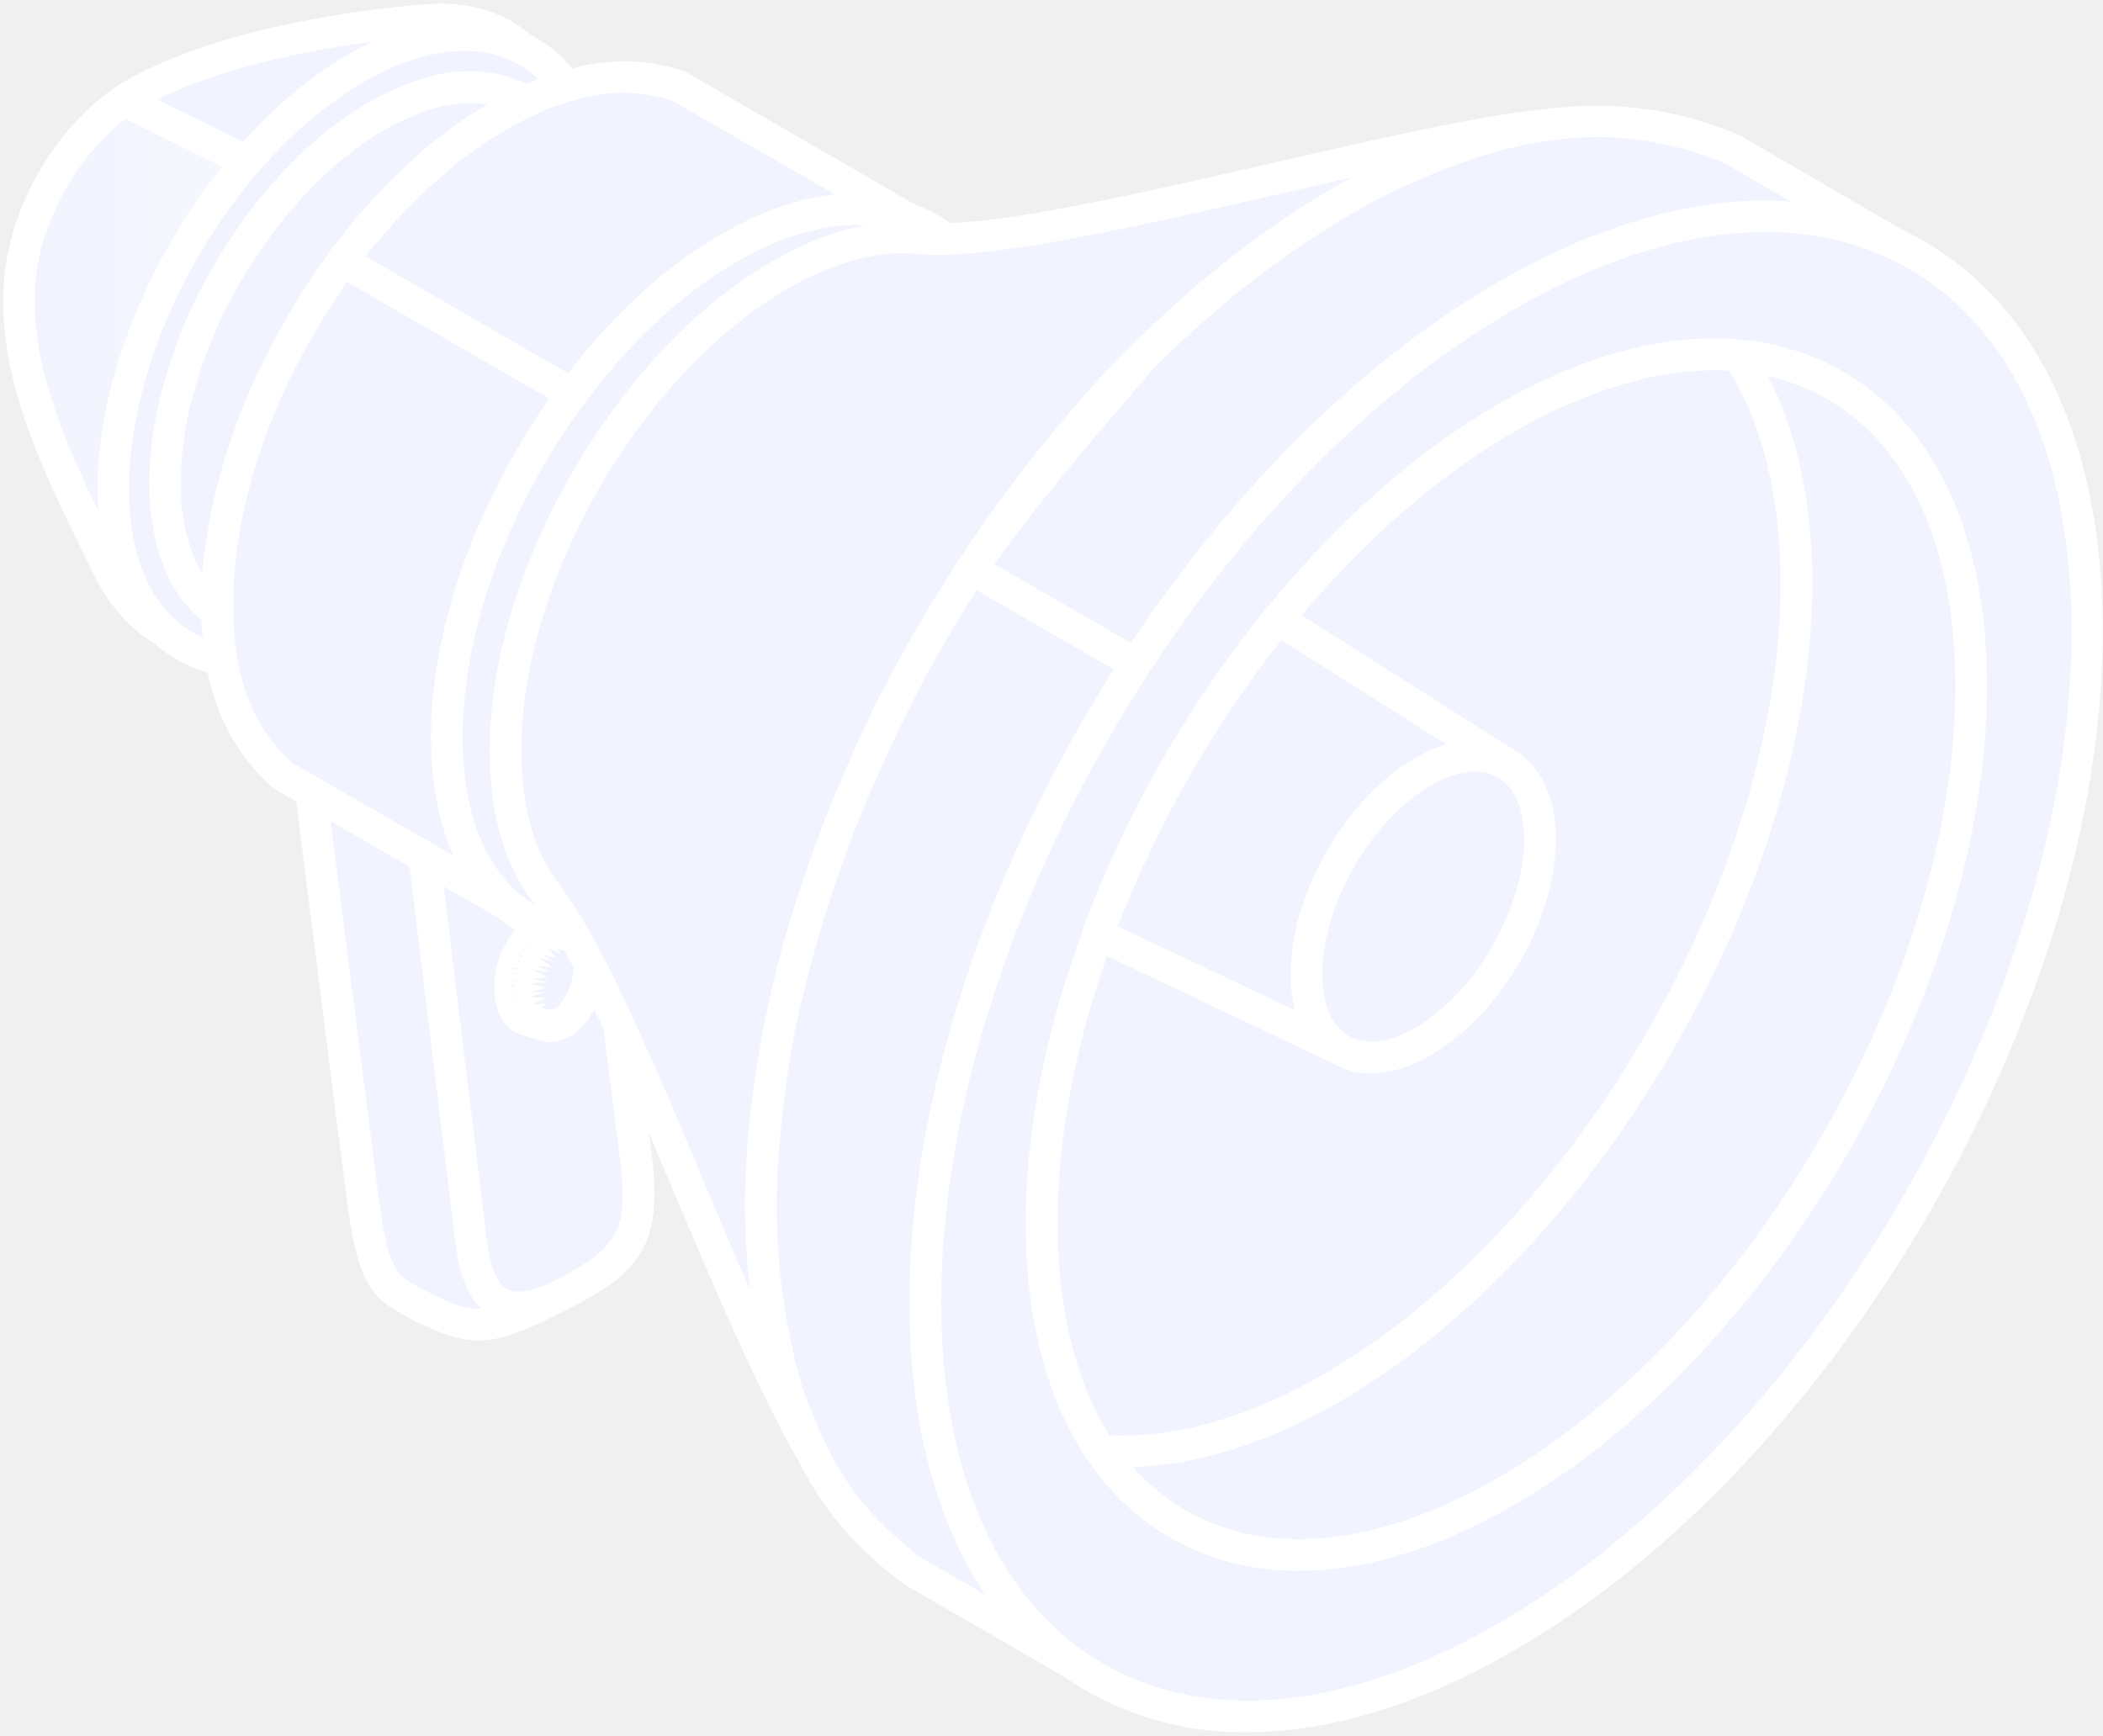
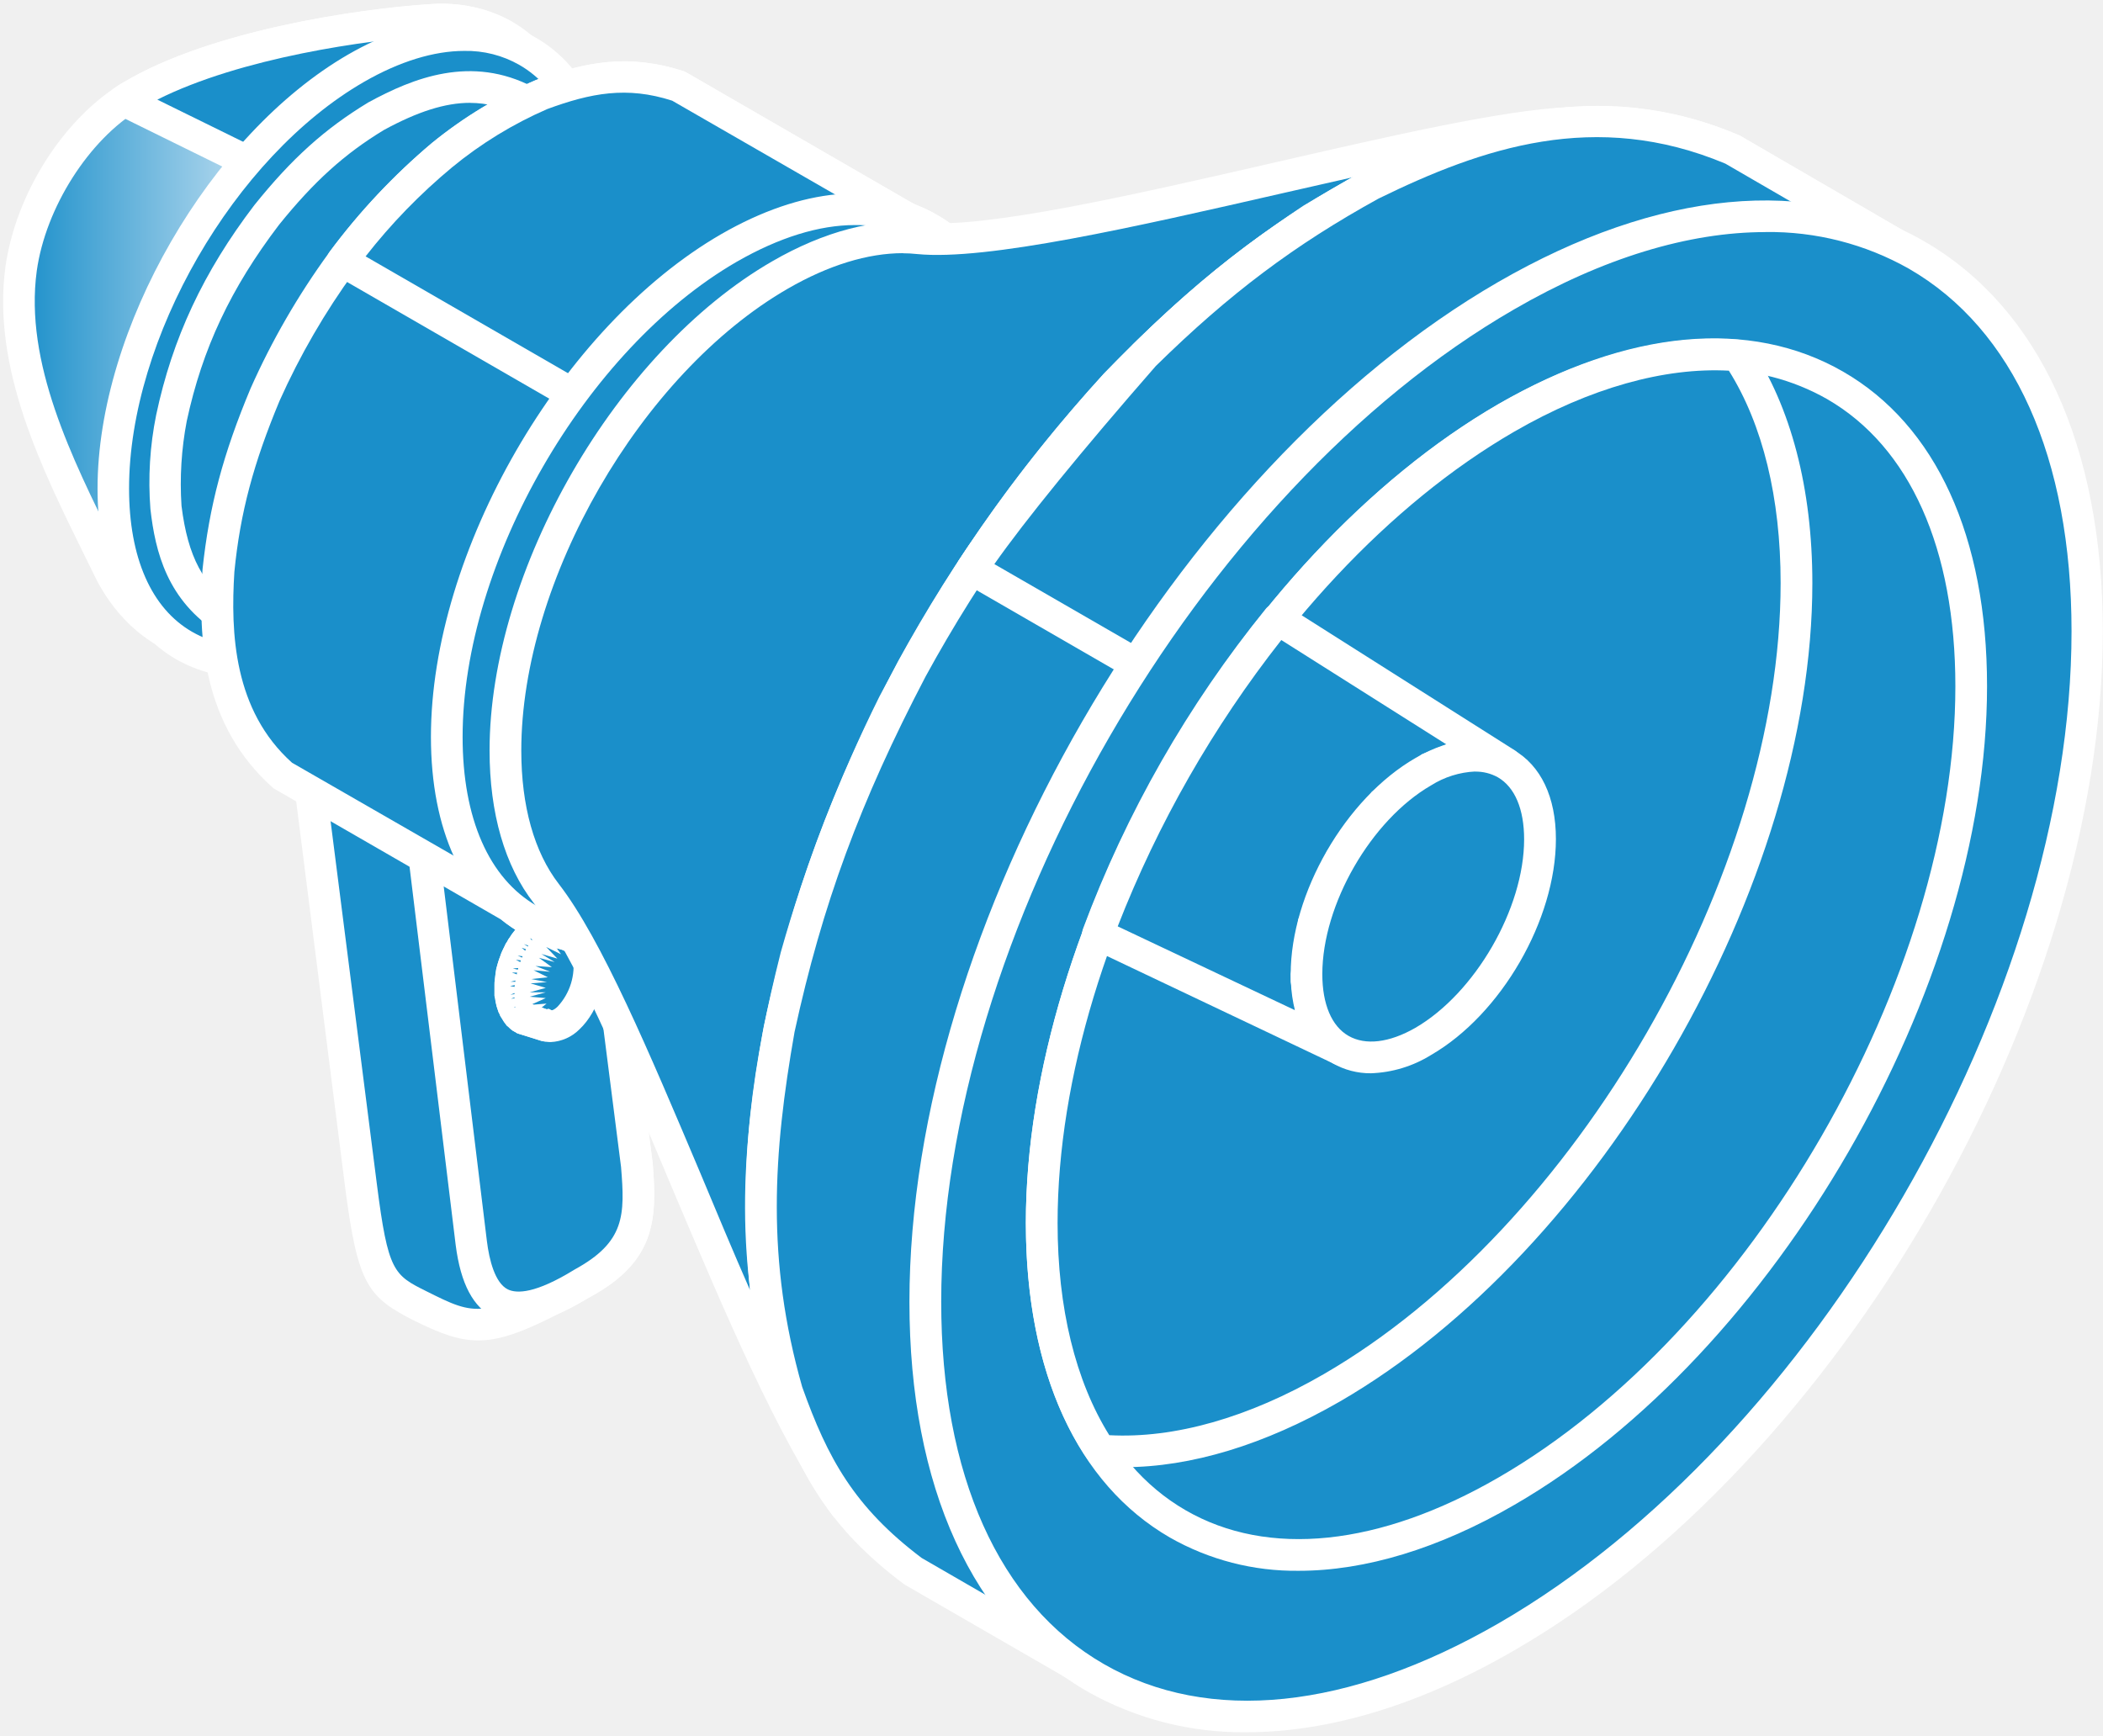
<svg xmlns="http://www.w3.org/2000/svg" width="401" height="331" viewBox="0 0 401 331" fill="none">
  <path fill-rule="evenodd" clip-rule="evenodd" d="M25.12 18.27C40.5 9.1 66.76 4.77 82.31 3.8C98.46 2.8 109.75 14.97 109.75 36.74C109.75 66.27 89.03 102.17 63.53 116.92C36.07 132.75 24.25 115.69 20.77 108.52C12.11 90.83 1.39 71 4 51.25C5.73 38.72 14.06 24.83 25.12 18.27Z" fill="url(#paint0_linear)" />
  <path fill-rule="evenodd" clip-rule="evenodd" d="M26.63 20.83C16.95 26.63 8.7 39.59 7.01 51.66C4.63 69.13 13.72 87.4 21.72 103.54L23.489 107.21C25.279 110.84 29.35 117.27 36.91 119.59C43.91 121.68 52.309 119.91 61.989 114.3C86.65 100.06 106.78 65.3 106.78 36.74C106.78 25.83 103.78 17.27 98.29 12.07C94.2 8.23 88.689 6.44 82.49 6.8C69.04 7.67 42.19 11.56 26.63 20.86V20.83ZM42.88 126.45C40.286 126.466 37.704 126.096 35.22 125.35C25.46 122.35 20.22 114.35 18.049 109.85L16.26 106.21C7.93 89.3 -1.58 70.21 1.04 50.84C3.04 36.84 12.18 22.43 23.59 15.67C40.16 5.8 68.23 1.67 82.13 0.77C90.13 0.29 97.13 2.67 102.38 7.67C109.16 14.05 112.83 24.12 112.83 36.74C112.83 67.18 91.33 104.31 64.97 119.53C57 124.15 49.59 126.45 42.88 126.45Z" fill="white" />
  <path fill-rule="evenodd" clip-rule="evenodd" d="M25.12 18.27C40.5 9.1 66.76 4.77 82.31 3.8C87.182 3.386 92.065 4.464 96.31 6.89C85.93 16.84 75.05 28.52 67.05 40.57L23.66 19.2C24.122 18.853 24.61 18.542 25.12 18.27V18.27Z" fill="url(#paint1_linear)" />
  <path fill-rule="evenodd" clip-rule="evenodd" d="M30 19L65.999 36.7C73.445 26.336 81.813 16.667 90.999 7.81C88.231 6.911 85.311 6.572 82.409 6.81C69.999 7.59 45.929 11 30 19ZM66.999 43.6C66.56 43.6 66.128 43.483 65.749 43.26L22.299 21.88C21.817 21.657 21.404 21.306 21.107 20.865C20.809 20.424 20.637 19.911 20.61 19.38C20.561 18.848 20.663 18.313 20.906 17.837C21.148 17.361 21.521 16.963 21.98 16.69C22.484 16.308 23.023 15.973 23.59 15.69C40.16 5.82 68.23 1.69 82.129 0.79C87.608 0.345 93.093 1.572 97.859 4.31C98.269 4.552 98.619 4.883 98.885 5.277C99.152 5.671 99.327 6.12 99.4 6.59C99.441 7.052 99.379 7.518 99.216 7.952C99.053 8.387 98.795 8.779 98.46 9.1C86.049 20.88 76.37 32.02 69.659 42.22C69.374 42.639 68.991 42.983 68.543 43.222C68.096 43.461 67.597 43.587 67.09 43.59L66.999 43.6Z" fill="white" />
  <path fill-rule="evenodd" clip-rule="evenodd" d="M67.86 13C93.45 -1.72 114.11 10.22 114.11 39.73C114.11 69.24 93.45 105.15 67.86 119.88C42.27 134.61 21.54 122.7 21.54 93.16C21.54 63.62 42.27 27.78 67.86 13Z" fill="url(#paint2_linear)" />
  <path fill-rule="evenodd" clip-rule="evenodd" d="M88.51 9.71C82.75 9.71 76.19 11.71 69.4 15.62C44.64 29.9 24.61 64.67 24.61 93.16C24.61 106.32 28.84 116.04 36.68 120.52C44.52 125 54.94 123.85 66.35 117.29C91.08 103.02 111.14 68.29 111.14 39.73C111.14 26.59 106.88 16.88 99.05 12.39C95.845 10.555 92.201 9.629 88.51 9.71V9.71ZM47.21 129.23C42.445 129.285 37.75 128.081 33.6 125.74C23.92 120.14 18.6 108.58 18.6 93.16C18.6 62.75 40.02 25.65 66.38 10.4C79.71 2.72 92.38 1.56 102.15 7.17C111.92 12.78 117.15 24.34 117.15 39.73C117.15 70.15 95.73 107.3 69.39 122.5C61.58 127 54 129.24 47.21 129.24V129.23Z" fill="white" />
  <path fill-rule="evenodd" clip-rule="evenodd" d="M77.39 137.88L43.29 118.17C35.29 113.17 32.68 105.72 31.66 96.71C31.271 91.024 31.607 85.311 32.66 79.71C35.713 65.59 41.944 52.351 50.88 41C57.15 33.15 63.1 27.42 71.78 22.16C80.95 17.16 90.57 14.22 100.32 19.34L134.5 39C120.16 31.49 104.5 41.27 93.97 50.86C82.848 61.492 74.469 74.662 69.55 89.24C66.35 99.24 64.81 108.02 66.06 118.55C67.45 126.86 70.06 133.26 77.39 137.88Z" fill="url(#paint3_linear)" />
  <path fill-rule="evenodd" clip-rule="evenodd" d="M89.64 19.61C84.87 19.61 79.64 21.29 73.22 24.78C65.66 29.36 59.87 34.62 53.22 42.85C44.01 54.94 38.58 66.49 35.61 80.3C34.59 85.626 34.254 91.06 34.61 96.47C35.82 106.18 38.79 111.77 44.82 115.64L65.21 127.37C64.2 124.7 63.489 121.927 63.09 119.1C61.9 108.97 62.93 100.1 66.67 88.35C72.28 72.46 80.25 59.91 91.83 48.71C101.41 40.03 110.61 35.01 119.19 33.71L98.8 21.95C95.984 20.425 92.832 19.625 89.63 19.62L89.64 19.61ZM77.39 140.9C76.85 140.896 76.32 140.755 75.85 140.49L41.78 120.79C31.91 114.56 29.61 105.29 28.68 97.06C28.215 91.061 28.585 85.027 29.78 79.13C32.87 64.52 38.78 51.87 48.49 39.13C55.64 30.23 61.91 24.57 70.25 19.52C78.75 14.88 89.87 10.4 101.71 16.63L135.94 36.38C136.633 36.769 137.148 37.412 137.374 38.174C137.6 38.936 137.519 39.757 137.15 40.46C136.75 41.15 136.101 41.66 135.335 41.884C134.57 42.107 133.748 42.027 133.04 41.66C120.23 34.95 105.78 44.17 95.92 53.09C85.13 63.54 77.65 75.36 72.37 90.24C68.96 101.03 67.94 109.15 69.04 118.24C70.25 125.42 72.45 131.15 79.04 135.33C79.704 135.756 80.174 136.425 80.348 137.194C80.522 137.964 80.386 138.77 79.97 139.44C79.712 139.895 79.336 140.271 78.882 140.528C78.427 140.785 77.912 140.914 77.39 140.9V140.9Z" fill="white" />
  <path fill-rule="evenodd" clip-rule="evenodd" d="M109.67 129.8L121.49 222.3C122.25 232.22 122.1 238.72 111.14 244.67C93.14 254.5 90.57 254.23 80.44 249.21C73.07 245.49 71.27 244.9 68.81 226.21L57.41 136.21V136.37L57.48 136.45V136.52L57.58 136.63H57.66V136.7L57.74 136.78L57.85 136.86L57.92 136.94L57.99 137.01L58.1 137.06L58.26 137.11L75.85 147.34L75.93 147.39H76.11L76.19 147.47H76.37L76.44 147.52L76.63 147.57H76.71L76.88 147.62H76.95H77.14H77.29H77.39H77.55H77.73H77.8H78.14H78.32H78.41H78.57H78.75H78.82H79H79.08L79.26 147.57H79.41L79.52 147.52L79.68 147.47H79.78L79.85 147.39H80.03L80.11 147.34L108.83 130.76L108.93 130.68L109.01 130.63L109.16 130.56V130.48L109.27 130.4L109.34 130.33L109.45 130.25L109.52 130.17V130.09L109.6 130.02V130L109.67 129.9V129.8Z" fill="url(#paint4_linear)" />
  <path fill-rule="evenodd" clip-rule="evenodd" d="M61.22 142.36L71.86 225.81C73.99 242.57 75.09 243.16 81.39 246.29C90.72 250.95 92.1 251.66 109.67 242.03C119.2 236.85 119.2 231.78 118.44 222.54L107.29 135.13L81.62 150C81.357 150.156 81.083 150.293 80.8 150.41L80.11 150.63L79.26 150.82C79.17 150.82 78.57 150.89 78.49 150.91H77.65C77.65 150.91 76.95 150.91 76.88 150.84C76.81 150.77 76.27 150.74 76.11 150.71C75.95 150.68 75.42 150.51 75.34 150.46L74.68 150.15L61.22 142.41V142.36ZM91.22 255.63C87.48 255.63 84 254.33 79.07 251.9C70.07 247.36 68.22 244.9 65.83 226.58L54.42 136.58C54.305 135.811 54.499 135.028 54.961 134.402C55.422 133.776 56.112 133.358 56.88 133.24C57.524 133.136 58.184 133.239 58.766 133.534C59.348 133.828 59.822 134.299 60.12 134.88L78.12 144.88L107.12 128.3C107.439 127.84 107.875 127.474 108.383 127.24C108.892 127.006 109.453 126.913 110.01 126.97C110.663 127.025 111.278 127.3 111.754 127.751C112.231 128.201 112.539 128.801 112.63 129.45L124.47 221.95C125.31 232.61 124.98 240.57 112.55 247.34C102 253.07 96.43 255.63 91.23 255.63H91.22Z" fill="white" />
  <path fill-rule="evenodd" clip-rule="evenodd" d="M109.67 129.8L121.49 222.3C122.25 232.22 122.1 238.72 111.14 244.67C98.05 252.67 91.51 250.44 89.87 237.03L79 147.77H79.08L79.26 147.72H79.41L79.52 147.67L79.68 147.62H79.78L79.85 147.54H80.03L80.11 147.49L108.83 130.91L108.93 130.83L109.01 130.78L109.16 130.71V130.63L109.27 130.55L109.34 130.48L109.45 130.4L109.52 130.32V130.24L109.6 130.17V130L109.67 129.9V129.8Z" fill="url(#paint5_linear)" />
  <path fill-rule="evenodd" clip-rule="evenodd" d="M82.24 149.61L92.841 236.68C93.281 240.24 94.371 244.68 96.841 245.9C98.54 246.72 102.1 246.72 109.58 242.1C119.18 236.85 119.18 231.78 118.42 222.54L107.27 135.13L82.221 149.61H82.24ZM98.891 252.36C97.303 252.39 95.731 252.048 94.3 251.36C90.23 249.36 87.841 244.84 86.891 237.44L76.001 148.13C75.907 147.38 76.101 146.622 76.542 146.009C76.983 145.395 77.64 144.97 78.38 144.82L107.11 128.27C107.429 127.81 107.866 127.444 108.374 127.21C108.882 126.977 109.444 126.883 110 126.94C110.654 126.995 111.269 127.27 111.745 127.721C112.221 128.172 112.53 128.771 112.62 129.42L124.46 221.92C125.3 232.58 124.97 240.54 112.54 247.31C107.14 250.69 102.63 252.36 98.891 252.36Z" fill="white" />
  <path fill-rule="evenodd" clip-rule="evenodd" d="M108.42 194.12C106.96 195.52 105.42 195.99 104.17 195.6L100.32 194.45L100.07 194.37L99.829 194.27L99.659 194.15L99.4 193.99L99.219 193.84L98.969 193.66L98.809 193.48L98.629 193.25L98.46 193.02L98.29 192.76L98.12 192.47L97.969 192.2L97.859 191.86L97.779 191.55L97.609 191.2L97.54 190.84L97.45 190.45L97.35 190.07V189.69L97.269 189.27V187.63L97.35 187.23V186.79L97.45 186.35L97.54 185.94L97.609 185.5L97.71 185.1L97.779 184.69L97.969 184.26L98.049 183.84L98.189 183.43L98.379 183.02L98.559 182.62L98.71 182.23L98.89 181.84L99.049 181.49L99.32 181.1L99.48 180.74L99.74 180.38L99.909 180.05L100.17 179.72L100.68 179.1L101.02 178.82L101.27 178.54L101.53 178.31L101.79 178.08L102.12 177.87L102.38 177.67L102.63 177.51L102.96 177.36L103.22 177.26L103.47 177.16L103.73 177.08L104 177H104.33H104.59H104.84H105.1L105.36 177.06L105.61 177.11L109.35 178.26C110.099 178.551 110.755 179.041 111.246 179.677C111.738 180.313 112.047 181.071 112.14 181.87C112.546 184.061 112.42 186.317 111.773 188.448C111.125 190.58 109.975 192.525 108.42 194.12V194.12Z" fill="url(#paint6_linear)" />
  <path fill-rule="evenodd" clip-rule="evenodd" d="M100.68 190.68L98.29 192.76L101 191.4L105 192.71C105.07 192.71 105.58 192.71 106.35 191.94C107.507 190.691 108.369 189.197 108.871 187.57C109.373 185.943 109.502 184.224 109.25 182.54C108.99 181.49 108.55 181.15 108.48 181.13L104.68 180L102.38 177.7L103.73 180.41L101 178.82L102.87 181.15L102.43 181.66L99.72 180.38L102.02 182.38L98.87 181.86L101.59 183.2L98.54 182.64L101.08 184.25H97.95L100.81 185.06H97.69L100.49 186.16L97.33 186.75L100.4 187.03L97.25 187.59L100.25 188.19L97.25 189.19L100.3 188.94L97.3 189.99L100.37 189.86L97.81 191.78L100.63 190.6L100.68 190.68ZM105.02 198.73C104.412 198.732 103.805 198.648 103.22 198.48L99.48 197.32C99.192 197.245 98.909 197.155 98.63 197.05C98.419 196.906 98.198 196.776 97.97 196.66C97.86 196.66 97.45 196.27 97.35 196.22C97.116 195.976 96.858 195.755 96.58 195.56C96.58 195.48 95.92 194.66 95.92 194.56C95.92 194.46 95.48 193.84 95.41 193.74C95.325 193.481 95.211 193.233 95.07 193C95.07 193 94.71 191.95 94.71 191.9C94.71 191.85 94.49 191 94.49 190.9C94.46 190.561 94.396 190.226 94.3 189.9V187.83C94.287 187.495 94.311 187.16 94.37 186.83C94.37 186.76 94.49 185.83 94.49 185.76C94.49 185.69 94.64 184.76 94.64 184.76L94.9 183.81C94.9 183.73 95.22 182.81 95.22 182.81C95.22 182.81 95.58 181.86 95.58 181.81C95.58 181.76 95.99 180.91 95.99 180.91C95.99 180.91 96.43 180.04 96.43 179.99C96.631 179.717 96.805 179.426 96.95 179.12C97.164 178.842 97.361 178.551 97.54 178.25L98.38 177.17C98.46 177.07 99.15 176.38 99.22 176.3C99.472 176.141 99.704 175.953 99.91 175.74C99.99 175.69 100.59 175.23 100.68 175.15C100.77 175.07 101.68 174.64 101.68 174.64C101.83 174.56 102.53 174.28 102.6 174.25C102.67 174.22 103.44 174.05 103.6 174.02C103.76 173.99 104.35 173.92 104.53 173.92C104.53 173.92 105.38 173.97 105.53 174L106.3 174.17L110.12 175.33C112.58 176.05 114.29 178.17 115.06 181.17C116.17 186.17 114.22 192.8 110.48 196.31C109.02 197.773 107.065 198.636 105 198.73H105.02Z" fill="white" />
  <path fill-rule="evenodd" clip-rule="evenodd" d="M104.17 195.6L100.32 194.45L100.07 194.37L99.829 194.27L99.659 194.15L99.4 193.99L99.219 193.84L98.969 193.66L98.809 193.48L98.629 193.25L98.46 193.02L98.299 192.76L98.12 192.47L97.969 192.2L97.859 191.86L97.779 191.55L97.609 191.2L97.54 190.83L97.45 190.45L97.35 190.07V189.69L97.269 189.27V187.63L97.35 187.23V186.79L97.45 186.35L97.54 185.94L97.609 185.5L97.71 185.1L97.779 184.69L97.969 184.25L98.049 183.85L98.189 183.43L98.379 183.02L98.559 182.62L98.7 182.23L98.89 181.85L99.049 181.49L99.32 181.1L99.48 180.74L99.74 180.38L99.909 180.05L100.17 179.72L100.42 179.41L100.68 179.1L101.02 178.82L101.27 178.54L101.53 178.31L101.79 178.08L102.12 177.87L102.38 177.67L102.63 177.51L102.96 177.36L103.22 177.26L103.47 177.16L103.73 177.08L103.99 177L104.32 176.97L104.58 176.95H104.83L105.09 176.97L105.35 177.03L105.61 177.08L109.34 178.23L109.16 178.18L108.93 178.13L108.65 178.1H108.42L108.06 178.13L107.8 178.18L107.57 178.23L107.29 178.31L107.06 178.41L106.7 178.54L106.45 178.67L106.19 178.82L105.94 179.02L105.61 179.23L105.35 179.46L105.09 179.72L104.75 179.97L104.51 180.29L104.24 180.56L103.99 180.87L103.73 181.21L103.58 181.54L103.32 181.89L103.14 182.26L102.89 182.62L102.7 182.99L102.56 183.38L102.38 183.77L102.22 184.18L102.04 184.59L101.86 184.99L101.79 185.4L101.61 185.81L101.53 186.25L101.42 186.67L101.35 187.1L101.27 187.5L101.19 187.94V188.35L101.1 188.79V190.43L101.19 190.83V191.23L101.27 191.61L101.35 191.99L101.42 192.35L101.53 192.68L101.71 193.04L101.79 193.32L101.94 193.63L102.12 193.91L102.3 194.17L102.45 194.39L102.63 194.6L102.81 194.81L103.07 194.99L103.22 195.17L103.47 195.3L103.65 195.43L103.91 195.52L104.17 195.6Z" fill="url(#paint7_linear)" />
  <path fill-rule="evenodd" clip-rule="evenodd" d="M102.38 177.67L102.56 178C102.56 178 102.56 177.95 102.63 177.92L102.38 177.67ZM101 178.82L101.4 179.33C101.4 179.26 101.51 179.18 101.51 179.15L101 178.82ZM99.89 180.05L100.66 180.51C100.657 180.476 100.663 180.442 100.677 180.41C100.691 180.379 100.713 180.351 100.74 180.33L99.89 180.05V180.05ZM99.46 180.74L100.15 181.31C100.22 181.21 100.22 181.1 100.3 181.02L99.46 180.74ZM98.69 182.23L99.54 182.62C99.54 182.56 99.64 182.46 99.64 182.36L98.64 182.23H98.69ZM98.36 183.02L99.2 183.48C99.2 183.4 99.3 183.28 99.3 183.15L98.36 183.02ZM98.79 184.61L97.79 184.69L98.72 184.92C98.784 184.829 98.819 184.721 98.82 184.61H98.79ZM98.61 185.48H97.61L98.56 185.82V185.56L98.63 185.46L98.61 185.48ZM98.27 186.99L97.33 187.23H98.27V187V186.99ZM98.17 187.87L97.25 188.04L98.1 188.2C98.1 188.07 98.17 187.97 98.17 187.87V187.87ZM98.1 189.38L97.33 189.69L98.1 189.59V189.38ZM98.1 190.2L97.43 190.45L98.1 190.4V190.2ZM98.27 191.96L97.95 192.2L98.27 192.07V192V191.96ZM103.97 198.61C103.71 198.599 103.452 198.562 103.2 198.5L99.46 197.32C99.172 197.246 98.888 197.155 98.61 197.05C98.398 196.906 98.178 196.776 97.95 196.66C97.84 196.66 97.43 196.27 97.33 196.22L96.66 195.58C96.375 195.272 96.12 194.937 95.9 194.58C95.82 194.48 95.46 193.86 95.39 193.76C95.304 193.502 95.19 193.254 95.05 193.02C95.05 193.02 94.69 191.97 94.69 191.92C94.69 191.87 94.47 191.02 94.47 190.92C94.439 190.582 94.376 190.247 94.28 189.92V187.85C94.267 187.515 94.29 187.18 94.35 186.85C94.35 186.78 94.47 185.85 94.47 185.78C94.47 185.71 94.62 184.78 94.62 184.78L94.88 183.83C94.88 183.75 95.2 182.83 95.2 182.83C95.2 182.83 95.56 181.88 95.56 181.83C95.56 181.78 95.97 180.93 95.97 180.93C95.97 180.93 96.41 180.06 96.41 180.01C96.61 179.737 96.784 179.446 96.93 179.14C97.143 178.862 97.34 178.571 97.52 178.27C97.59 178.19 98.1 177.47 98.17 177.42C98.382 177.154 98.616 176.907 98.87 176.68L99.54 175.98C99.786 175.838 100.014 175.667 100.22 175.47C100.3 175.4 101 174.98 101.08 174.94C101.16 174.9 102.08 174.47 102.08 174.47C102.08 174.47 102.77 174.22 102.85 174.19L103.85 173.99H105.03C105.21 173.99 105.88 174.1 106.03 174.14L110.18 175.38C110.93 175.621 111.56 176.139 111.941 176.828C112.322 177.518 112.426 178.327 112.23 179.09C112.019 179.854 111.515 180.503 110.828 180.897C110.14 181.29 109.325 181.396 108.56 181.19L108.48 181.06L108.41 181.17L107.56 180.89L107.71 181.4L105.85 180.4L106.97 181.98L104.15 180.6L106.28 182.81L103.23 181.93L105.77 183.47L102.77 182.66L105.23 184.44L102.1 184.22L104.9 185.32L101.74 185.03L104.46 186.37L101.3 186.71L104.3 187.29L101.17 187.54L104.07 188.39L101 189.24H104.07L101 190.08L104.07 190.34L101.51 191.49L101.76 191.59L104.22 191.39L103.3 192.13L104.22 192.49L104.58 192.36C105.358 192.656 106 193.226 106.387 193.963C106.774 194.699 106.878 195.552 106.68 196.36C106.517 196.964 106.172 197.504 105.693 197.906C105.214 198.308 104.623 198.554 104 198.61H103.97Z" fill="white" />
  <path fill-rule="evenodd" clip-rule="evenodd" d="M139.93 47.64C168.83 30.96 192.31 44.49 192.31 77.87C192.31 111.25 168.83 151.87 139.93 168.52C111.03 185.17 87.59 171.7 87.59 138.31C87.59 104.92 111 64.34 139.93 47.64Z" fill="url(#paint8_linear)" />
  <path fill-rule="evenodd" clip-rule="evenodd" d="M163.33 43.49C156.69 43.49 149.21 45.76 141.47 50.25C113.42 66.45 90.64 105.93 90.64 138.31C90.64 153.31 95.48 164.44 104.4 169.6C113.32 174.76 125.4 173.44 138.4 165.93C166.4 149.74 189.2 110.23 189.2 77.87C189.2 62.87 184.36 51.74 175.45 46.59C171.746 44.498 167.553 43.428 163.3 43.49H163.33ZM116.57 178.72C111.266 178.778 106.04 177.437 101.42 174.83C90.57 168.55 84.62 155.58 84.62 138.31C84.62 104.03 108.75 62.19 138.43 45.05C153.36 36.39 167.58 35.05 178.43 41.36C189.28 47.67 195.27 60.6 195.27 77.87C195.27 112.16 171.14 153.99 141.46 171.13C132.74 176.18 124.23 178.72 116.57 178.72Z" fill="white" />
  <path fill-rule="evenodd" clip-rule="evenodd" d="M129.41 16.42L173.27 41.69C185.16 46.2 192.82 59.04 192.82 78.36C192.82 112.72 168.69 154.46 139.01 171.62C122.25 181.28 107.29 181.1 97.45 172.97L53.67 147.69C42.27 137.55 40.75 123.17 41.59 108.69C42.88 96.34 45.75 86.58 50.51 75.15C54.503 66.297 59.382 57.871 65.07 50C70.677 42.445 77.151 35.575 84.36 29.53C90.136 24.835 96.529 20.956 103.36 18C112.57 14.58 120 13.3 129.41 16.42Z" fill="url(#paint9_linear)" />
  <path fill-rule="evenodd" clip-rule="evenodd" d="M119 17.69C114.16 17.69 109.57 18.91 104.45 20.79C97.902 23.627 91.785 27.37 86.28 31.91C79.283 37.782 73.006 44.462 67.58 51.81C61.98 59.498 57.197 67.749 53.31 76.43C48.37 88.27 45.8 97.73 44.69 109.06C43.96 120.69 44.54 135.47 55.69 145.46L99 170.37C108.6 178.29 122.54 177.65 137.5 169C166.33 152.35 189.88 111.69 189.88 78.36C189.88 61.06 183.42 48.74 172.2 44.54L128.2 19.2C125.215 18.214 122.093 17.704 118.95 17.69H119ZM114.88 182C107.827 182.134 100.955 179.768 95.48 175.32L52.13 150.32C38.52 138.25 37.78 121.69 38.62 108.55C39.91 96.48 42.55 86.55 47.8 74.03C51.843 64.94 56.834 56.302 62.69 48.26C68.405 40.508 75.018 33.459 82.39 27.26C88.423 22.376 95.094 18.339 102.22 15.26C111.65 11.78 119.98 10.19 130.43 13.62L130.94 13.87L174.71 39.17C187.97 44.08 195.87 58.49 195.87 78.42C195.87 113.68 170.96 156.66 140.45 174.3C131.53 179.41 122.77 182 114.88 182Z" fill="white" />
  <path fill-rule="evenodd" clip-rule="evenodd" d="M129.41 16.42L173.27 41.69C176.723 43.007 179.851 45.053 182.44 47.69L127.61 85.81L65.22 49.81C70.783 42.329 77.207 35.529 84.36 29.55C90.135 24.855 96.528 20.976 103.36 18.02C112.57 14.58 120 13.3 129.41 16.42Z" fill="url(#paint10_linear)" />
  <path fill-rule="evenodd" clip-rule="evenodd" d="M69.73 48.9L127.46 82.23L177.6 47.46C175.939 46.232 174.11 45.249 172.17 44.54L128.17 19.2C119.51 16.4 112.62 17.76 104.37 20.79C97.826 23.634 91.71 27.377 86.2 31.91C80.105 36.968 74.573 42.667 69.7 48.91L69.73 48.9ZM127.61 88.81C127.1 88.819 126.598 88.677 126.17 88.4L63.79 52.4C63.416 52.195 63.092 51.909 62.843 51.563C62.594 51.217 62.425 50.82 62.35 50.4C62.261 49.984 62.261 49.555 62.351 49.139C62.44 48.724 62.617 48.332 62.87 47.99C68.556 40.345 75.106 33.382 82.39 27.24C88.405 22.331 95.08 18.292 102.22 15.24C111.65 11.76 119.98 10.17 130.43 13.6L130.94 13.85L174.71 39.15C178.484 40.538 181.901 42.752 184.71 45.63C185.013 45.943 185.245 46.318 185.392 46.728C185.538 47.139 185.596 47.576 185.56 48.01C185.435 48.882 184.976 49.671 184.28 50.21L129.37 88.31C128.851 88.66 128.235 88.835 127.61 88.81V88.81Z" fill="white" />
  <path fill-rule="evenodd" clip-rule="evenodd" d="M139 47.28C168.68 30.11 192.81 44.02 192.81 78.36C192.81 112.7 168.68 154.46 139 171.62C109.32 188.78 85.12 174.87 85.12 140.52C85.12 106.17 109.27 64.45 139 47.28Z" fill="url(#paint11_linear)" />
  <path fill-rule="evenodd" clip-rule="evenodd" d="M163 42.92C156.21 42.92 148.55 45.28 140.48 49.92C111.68 66.56 88.21 107.23 88.21 140.54C88.21 156.04 93.21 167.54 102.41 172.79C111.61 178.04 124.08 176.79 137.5 169.02C166.33 152.37 189.88 111.71 189.88 78.38C189.88 62.9 184.78 51.45 175.59 46.15C171.756 43.97 167.41 42.855 163 42.92V42.92ZM115 182C109.549 182.077 104.178 180.696 99.44 178C88.29 171.57 82.17 158.28 82.17 140.52C82.17 105.29 107 62.29 137.51 44.66C152.89 35.8 167.44 34.47 178.51 40.89C189.58 47.31 195.86 60.65 195.86 78.36C195.86 113.62 170.95 156.6 140.44 174.24C131.53 179.41 122.84 182 115 182Z" fill="white" />
  <path fill-rule="evenodd" clip-rule="evenodd" d="M299 23.45C271.9 24.75 198.28 47.74 175.25 45.45C167.43 44.68 158.41 46.89 148.73 52.45C119.83 69.15 96.38 109.77 96.38 143.15C96.38 154.81 99.25 164.03 104.2 170.44C120.42 191.34 141.33 259.44 161.13 287.22C152.21 274.46 148.98 264.16 146.45 248.92C143.55 224.92 146.01 205.67 151.88 182.3C156.542 165.719 162.742 149.609 170.4 134.18C182.65 110.91 195.05 92.7 212.83 73.25C224.98 60.69 235.62 51.45 250.22 41.76C259.056 36.232 268.439 31.631 278.22 28.03C284.979 25.823 291.939 24.289 299 23.45Z" fill="url(#paint12_linear)" />
  <path fill-rule="evenodd" clip-rule="evenodd" d="M172.17 48.28C165.46 48.28 157.97 50.58 150.24 55.04C122.18 71.23 99.4 110.74 99.4 143.13C99.4 153.71 101.86 162.5 106.55 168.57C114.7 179.1 123.8 200.68 133.48 223.57C136.62 231.08 139.79 238.69 143.01 246.02C140.63 221.7 143.6 202.56 148.88 181.6C153.619 164.817 159.906 148.511 167.66 132.89C180.32 108.81 193.08 90.41 210.5 71.25C223.5 57.85 234.45 48.6 248.5 39.25C251.9 37.2 255.03 35.41 258.01 33.79L244.32 36.9C216.7 43.22 188.13 49.76 174.88 48.45C173.98 48.35 173.075 48.3 172.17 48.3V48.28ZM161.1 290.2C160.63 290.206 160.167 290.095 159.751 289.877C159.335 289.659 158.981 289.34 158.72 288.95C148.37 274.47 137.99 249.77 127.87 225.87C118.44 203.39 109.52 182.15 101.79 172.24C96.25 165.14 93.35 155.07 93.35 143.13C93.35 108.82 117.49 66.98 147.27 49.82C157.13 44.12 166.89 41.57 175.48 42.44C187.72 43.69 215.85 37.23 242.96 31.01C265.33 25.88 286.49 21.01 298.82 20.45C299.598 20.408 300.362 20.671 300.949 21.182C301.537 21.694 301.903 22.414 301.97 23.19C302.043 23.971 301.808 24.749 301.314 25.358C300.821 25.968 300.108 26.36 299.33 26.45C292.452 27.246 285.671 28.73 279.09 30.88C269.532 34.4 260.363 38.897 251.73 44.3C238.315 53.196 225.961 63.597 214.91 75.3C186.524 105.906 165.894 142.873 154.75 183.1C149.39 204.34 146.42 223.63 149.39 248.54C151.77 262.68 154.75 272.83 163.56 285.48C163.799 285.796 163.971 286.157 164.067 286.542C164.163 286.927 164.181 287.327 164.118 287.718C164.055 288.109 163.914 288.484 163.703 288.82C163.492 289.155 163.215 289.444 162.89 289.67C162.365 290.033 161.737 290.218 161.1 290.2V290.2Z" fill="white" />
  <path fill-rule="evenodd" clip-rule="evenodd" d="M330.33 28.52C306.04 18.27 284.33 24.01 261.59 35.16C241.93 45.94 228.26 57.16 212.8 73.23C197.685 89.699 184.611 107.931 173.86 127.53C161.79 150.53 154.05 170.7 148.62 196.17C144.19 220.56 143.16 241.26 150.05 265.3C155.41 280.36 161.05 289.82 173.86 299.53L189.08 308.31L205.14 317.57L361.21 46.46L330.33 28.52Z" fill="url(#paint13_linear)" />
  <path fill-rule="evenodd" clip-rule="evenodd" d="M304.51 26.17C289.51 26.17 275.79 31.55 262.84 37.87C245.01 47.69 231.48 58.22 214.91 75.34C199.984 91.608 187.086 109.626 176.5 129C163.99 152.9 156.77 172.58 151.5 196.82C147.43 219.93 146.07 240.33 152.96 264.49C157.81 278.12 162.9 287.42 175.74 297.11L204 313.44L357.09 47.54L329 31.21C321.262 27.918 312.94 26.217 304.53 26.21L304.51 26.17ZM205.14 320.56C204.6 320.56 204.069 320.419 203.6 320.15L172.42 302.15C158.05 291.39 152.36 280.9 147.27 266.33C139.93 240.88 141.27 219.69 145.65 195.66C151 170.76 158.38 150.66 171.22 126.15C182.071 106.342 195.259 87.907 210.5 71.24C227.58 53.58 241.5 42.77 260.13 32.56C280.19 22.71 304.35 14.25 331.54 25.78C331.643 25.847 331.754 25.901 331.87 25.94L362.74 43.88C363.427 44.281 363.926 44.938 364.128 45.707C364.331 46.475 364.22 47.293 363.82 47.98L207.82 319.08C207.394 319.767 206.727 320.27 205.95 320.49C205.686 320.557 205.412 320.581 205.14 320.56V320.56Z" fill="white" />
  <path fill-rule="evenodd" clip-rule="evenodd" d="M330.33 28.52C306.04 18.27 284.33 24.01 261.59 35.16C244.24 44.66 231.66 54.5 218.24 67.67C203.02 85.1 190.77 100.16 185.33 108.46V108.54L258.51 150.82L332 97.34L361.23 46.46L330.33 28.52Z" fill="url(#paint14_linear)" />
  <path fill-rule="evenodd" clip-rule="evenodd" d="M189.59 107.57L258.36 147.25L329.66 95.25L357.13 47.52L329 31.21C304.19 20.79 282.6 28.21 262.86 37.87C246.86 46.69 234.47 55.97 220.39 69.8C206.18 86.06 195.39 99.34 189.61 107.57H189.59ZM258.51 153.84C257.983 153.838 257.466 153.696 257.01 153.43L183.8 111.16C183.094 110.747 182.58 110.071 182.37 109.28C182.208 108.471 182.35 107.63 182.77 106.92C188.13 98.7 199.86 84.12 216.01 65.7C230.46 51.46 243.55 41.59 260.13 32.53C280.19 22.68 304.35 14.22 331.54 25.75C331.643 25.817 331.754 25.871 331.87 25.91L362.74 43.85C363.427 44.251 363.926 44.908 364.129 45.676C364.331 46.445 364.22 47.263 363.82 47.95L334.5 98.85C334.345 99.223 334.08 99.54 333.74 99.76L260.3 153.25C259.785 153.638 259.156 153.846 258.51 153.84V153.84Z" fill="white" />
  <path fill-rule="evenodd" clip-rule="evenodd" d="M287.24 312.18C348.37 276.87 397.93 191 397.93 120.38C397.93 49.76 348.37 21.09 287.24 56.38C226.11 91.67 176.5 177.65 176.5 248.26C176.5 318.87 226 347.49 287.24 312.18Z" fill="url(#paint15_linear)" />
  <path fill-rule="evenodd" clip-rule="evenodd" d="M336.64 44.26C322 44.26 305.64 49.19 288.69 59.01C228.51 93.78 179.47 178.69 179.47 248.26C179.47 281.26 190.47 305.83 210.47 317.34C230.47 328.85 257.12 326.09 285.76 309.57C346 274.8 395 189.94 395 120.38C395 87.33 384 62.78 364 51.25C355.662 46.533 346.219 44.117 336.64 44.25V44.26ZM237.64 330.35C227.02 330.473 216.556 327.786 207.31 322.56C185.48 309.93 173.41 283.56 173.41 248.26C173.41 176.77 223.81 89.53 285.68 53.78C316.21 36.16 345.11 33.41 366.96 46.05C388.81 58.69 400.96 85.05 400.96 120.38C400.96 191.84 350.64 279.05 288.68 314.77C270.76 325.15 253.41 330.35 237.68 330.35H237.64Z" fill="white" />
  <path fill-rule="evenodd" clip-rule="evenodd" d="M287.24 284.38C336.24 256.12 375.92 187.45 375.92 130.88C375.92 74.31 336.2 51.43 287.24 79.69C238.28 107.95 198.61 176.69 198.61 233.24C198.61 289.79 238.3 312.64 287.24 284.38Z" fill="url(#paint16_linear)" />
  <path fill-rule="evenodd" clip-rule="evenodd" d="M326.78 70.56C315.22 70.56 302.3 74.51 288.78 82.3C240.78 110.06 201.67 177.74 201.67 233.24C201.67 259.45 210.33 278.9 226.05 288C241.77 297.1 263.05 294.89 285.73 281.77C333.73 254.05 372.85 186.38 372.85 130.88C372.85 104.67 364.19 85.22 348.38 76.1C341.807 72.361 334.352 70.448 326.79 70.56H326.78ZM247.65 299.56C239.043 299.666 230.562 297.478 223.08 293.22C205.4 283 195.61 261.68 195.61 233.22C195.61 175.83 236.1 105.78 285.72 77.05C310.38 62.84 333.66 60.65 351.42 70.86C369.18 81.07 378.89 102.39 378.89 130.86C378.89 188.26 338.43 258.29 288.77 286.98C274.35 295.35 260.3 299.56 247.65 299.56Z" fill="white" />
  <path fill-rule="evenodd" clip-rule="evenodd" d="M331.36 67.77C318.36 66.68 303.36 70.44 287.24 79.69C238.3 107.95 198.61 176.69 198.61 233.24C198.61 251.34 202.68 265.96 209.84 276.6C222.84 277.73 237.84 273.95 253.92 264.6C302.92 236.37 342.58 167.67 342.58 111.13C342.58 93.09 338.5 78.43 331.36 67.77Z" fill="url(#paint17_linear)" />
  <path fill-rule="evenodd" clip-rule="evenodd" d="M211.52 273.7C223.93 274.36 238.04 270.37 252.39 262.07C300.39 234.32 339.53 166.65 339.53 111.18C339.53 94.95 336.12 80.99 329.66 70.69C317.35 70.03 303.14 74 288.77 82.3C240.77 110.06 201.66 177.74 201.66 233.24C201.66 249.44 205.07 263.37 211.52 273.7ZM214.32 279.8C212.7 279.8 211.09 279.72 209.55 279.59C209.105 279.555 208.675 279.416 208.293 279.185C207.911 278.954 207.588 278.637 207.35 278.26C199.61 266.86 195.61 251.26 195.61 233.26C195.61 175.87 236.1 105.82 285.72 77.09C301.79 67.85 317.72 63.62 331.62 64.8C332.066 64.842 332.497 64.983 332.881 65.213C333.265 65.444 333.593 65.757 333.84 66.13C341.48 77.55 345.58 93.13 345.58 111.2C345.58 168.59 305.1 238.59 255.46 267.29C241.17 275.52 227.08 279.8 214.32 279.8V279.8Z" fill="white" />
  <path fill-rule="evenodd" clip-rule="evenodd" d="M255.62 200.17L209.4 178.17C217.48 156.406 229.052 136.103 243.66 118.06L287.16 145.57L286.32 145.16L285.55 144.83L284.7 144.55L283.85 144.32L282.91 144.19L281.99 144.11H281.06H280.06L279.06 144.24L278.06 144.45L277.06 144.7L275.96 145.03L274.85 145.44L273.76 145.93L272.66 146.47L271.45 147.1L270.35 147.8L269.18 148.54L268.07 149.36L266.94 150.21L265.94 151.13L264.86 152.07L263.86 153.07L262.86 154.12L261.86 155.19L260.86 156.32L259.86 157.48L259.02 158.65L258 160L257.25 161.26L256.4 162.54L255.61 163.84L254.86 165.16L254.18 166.49L253.51 167.84L252.89 169.21L252.3 170.58L251.8 172L251.29 173.39L250.88 174.77L250.45 176.18L250.11 177.58L249.78 178.97L249.6 180.36L249.34 181.75L249.27 183.1L249.16 184.45L249.08 185.82L249.16 187.12L249.27 188.35L249.34 189.58L249.6 190.73L249.78 191.81L250.11 192.86L250.45 193.86L250.88 194.81L251.29 195.68L251.8 196.5L252.31 197.27L252.9 197.98L253.52 198.63L254.19 199.24L254.87 199.76L255.62 200.17Z" fill="url(#paint18_linear)" />
  <path fill-rule="evenodd" clip-rule="evenodd" d="M213.14 176.67L246.96 192.67L246.12 187.24V185.78L247.55 175.35L253.01 162.35L261.59 151L271.1 143.86L275.79 141.96L244.32 122.06C231.305 138.622 220.8 157.009 213.14 176.63V176.67ZM255.62 203.19C255.181 203.187 254.75 203.081 254.36 202.88L208.04 180.88C207.369 180.548 206.844 179.983 206.562 179.29C206.28 178.597 206.261 177.825 206.51 177.12C214.733 155.029 226.501 134.426 241.35 116.12C241.813 115.554 242.467 115.176 243.189 115.058C243.911 114.94 244.651 115.09 245.27 115.48L288.69 143C289.025 143.196 289.318 143.458 289.551 143.77C289.784 144.081 289.952 144.436 290.045 144.814C290.138 145.191 290.155 145.584 290.094 145.968C290.033 146.352 289.895 146.72 289.69 147.05C289.301 147.722 288.668 148.217 287.922 148.431C287.176 148.646 286.376 148.563 285.69 148.2L281 147.15L274.87 148.77L266.8 154.38L258.99 164.08L253.34 177L252.14 185.87L254.03 194.32L257.26 197.68C257.906 198.092 258.37 198.737 258.556 199.481C258.742 200.225 258.636 201.012 258.26 201.68C257.987 202.138 257.601 202.518 257.138 202.782C256.676 203.047 256.153 203.187 255.62 203.19V203.19Z" fill="white" />
  <path fill-rule="evenodd" clip-rule="evenodd" d="M271.35 198.61C259.1 205.72 249.08 199.96 249.08 185.77C249.08 171.58 259.08 154.27 271.35 147.17C283.62 140.07 293.62 145.85 293.62 160.04C293.62 174.23 283.68 191.51 271.35 198.61Z" fill="url(#paint19_linear)" />
  <path fill-rule="evenodd" clip-rule="evenodd" d="M281.29 147.13C278.309 147.268 275.414 148.177 272.89 149.77C261.41 156.4 252.14 172.52 252.14 185.77C252.14 191.51 253.92 195.71 257.14 197.55C260.36 199.39 264.88 198.88 269.89 196.01C281.27 189.4 290.62 173.26 290.62 160.06C290.62 154.32 288.86 150.12 285.62 148.24C284.288 147.499 282.784 147.123 281.26 147.15L281.29 147.13ZM261.41 204.68C258.851 204.703 256.331 204.044 254.11 202.77C248.91 199.77 246.11 193.77 246.11 185.77C246.11 170.37 256.56 152.25 269.9 144.56C276.8 140.56 283.41 140.03 288.61 143.01C293.81 145.99 296.68 152.01 296.68 160.01C296.68 175.41 286.23 193.47 272.88 201.19C269.427 203.335 265.473 204.538 261.41 204.68V204.68Z" fill="white" />
  <defs>
    <linearGradient id="paint0_linear" x1="3.62" y1="63.59" x2="109.75" y2="63.59" gradientUnits="userSpaceOnUse">
-       <stop stop-color="#F1F4FE" />
+       <stop stop-color="#1a8fca" />
      <stop offset="0.58" stop-color="#F7F9FE" />
      <stop offset="1" stop-color="white" />
    </linearGradient>
    <linearGradient id="paint1_linear" x1="20922.2" y1="11250.5" x2="26203.1" y2="11250.5" gradientUnits="userSpaceOnUse">
-       <stop stop-color="#F1F4FE" />
+       <stop stop-color="#1a8fca" />
      <stop offset="0.58" stop-color="#F7F9FE" />
      <stop offset="1" stop-color="white" />
    </linearGradient>
    <linearGradient id="paint2_linear" x1="26454" y1="41765.6" x2="35023.2" y2="41765.6" gradientUnits="userSpaceOnUse">
-       <stop stop-color="#F1F4FE" />
+       <stop stop-color="#1a8fca" />
      <stop offset="0.58" stop-color="#F7F9FE" />
      <stop offset="1" stop-color="white" />
    </linearGradient>
    <linearGradient id="paint3_linear" x1="30466" y1="43686.3" x2="41075.7" y2="43686.3" gradientUnits="userSpaceOnUse">
-       <stop stop-color="#F1F4FE" />
+       <stop stop-color="#1a8fca" />
      <stop offset="0.58" stop-color="#F7F9FE" />
      <stop offset="1" stop-color="white" />
    </linearGradient>
    <linearGradient id="paint4_linear" x1="20739.4" y1="58375.1" x2="24880.1" y2="58375.1" gradientUnits="userSpaceOnUse">
-       <stop stop-color="#F1F4FE" />
+       <stop stop-color="#1a8fca" />
      <stop offset="0.58" stop-color="#F7F9FE" />
      <stop offset="1" stop-color="white" />
    </linearGradient>
    <linearGradient id="paint5_linear" x1="14744.9" y1="56603.9" x2="16573.2" y2="56603.9" gradientUnits="userSpaceOnUse">
-       <stop stop-color="#F1F4FE" />
+       <stop stop-color="#1a8fca" />
      <stop offset="0.58" stop-color="#F7F9FE" />
      <stop offset="1" stop-color="white" />
    </linearGradient>
    <linearGradient id="paint6_linear" x1="5553.62" y1="8968.6" x2="5782.29" y2="8968.6" gradientUnits="userSpaceOnUse">
-       <stop stop-color="#F1F4FE" />
+       <stop stop-color="#1a8fca" />
      <stop offset="0.58" stop-color="#F7F9FE" />
      <stop offset="1" stop-color="white" />
    </linearGradient>
    <linearGradient id="paint7_linear" x1="4457.8" y1="8929.02" x2="4603.49" y2="8929.02" gradientUnits="userSpaceOnUse">
-       <stop stop-color="#F1F4FE" />
+       <stop stop-color="#1a8fca" />
      <stop offset="0.58" stop-color="#F7F9FE" />
      <stop offset="1" stop-color="white" />
    </linearGradient>
    <linearGradient id="paint8_linear" x1="36906.1" y1="52899.2" x2="47872.4" y2="52899.2" gradientUnits="userSpaceOnUse">
-       <stop stop-color="#F1F4FE" />
+       <stop stop-color="#1a8fca" />
      <stop offset="0.58" stop-color="#F7F9FE" />
      <stop offset="1" stop-color="white" />
    </linearGradient>
    <linearGradient id="paint9_linear" x1="46286.2" y1="62429" x2="69214.7" y2="62429" gradientUnits="userSpaceOnUse">
-       <stop stop-color="#F1F4FE" />
+       <stop stop-color="#1a8fca" />
      <stop offset="0.58" stop-color="#F7F9FE" />
      <stop offset="1" stop-color="white" />
    </linearGradient>
    <linearGradient id="paint10_linear" x1="38656.4" y1="23729.2" x2="52396.9" y2="23729.2" gradientUnits="userSpaceOnUse">
-       <stop stop-color="#F1F4FE" />
+       <stop stop-color="#1a8fca" />
      <stop offset="0.58" stop-color="#F7F9FE" />
      <stop offset="1" stop-color="white" />
    </linearGradient>
    <linearGradient id="paint11_linear" x1="37682.9" y1="54608.4" x2="49280.1" y2="54608.4" gradientUnits="userSpaceOnUse">
-       <stop stop-color="#F1F4FE" />
+       <stop stop-color="#1a8fca" />
      <stop offset="0.58" stop-color="#F7F9FE" />
      <stop offset="1" stop-color="white" />
    </linearGradient>
    <linearGradient id="paint12_linear" x1="73110.5" y1="115642" x2="114165" y2="115642" gradientUnits="userSpaceOnUse">
-       <stop stop-color="#F1F4FE" />
+       <stop stop-color="#1a8fca" />
      <stop offset="0.58" stop-color="#F7F9FE" />
      <stop offset="1" stop-color="white" />
    </linearGradient>
    <linearGradient id="paint13_linear" x1="88558.2" y1="133494" x2="135266" y2="133494" gradientUnits="userSpaceOnUse">
-       <stop stop-color="#F1F4FE" />
+       <stop stop-color="#1a8fca" />
      <stop offset="0.58" stop-color="#F7F9FE" />
      <stop offset="1" stop-color="white" />
    </linearGradient>
    <linearGradient id="paint14_linear" x1="79222.5" y1="47251.4" x2="110160" y2="47251.4" gradientUnits="userSpaceOnUse">
-       <stop stop-color="#F1F4FE" />
+       <stop stop-color="#1a8fca" />
      <stop offset="0.58" stop-color="#F7F9FE" />
      <stop offset="1" stop-color="white" />
    </linearGradient>
    <linearGradient id="paint15_linear" x1="97716.4" y1="133702" x2="146748" y2="133702" gradientUnits="userSpaceOnUse">
-       <stop stop-color="#F1F4FE" />
+       <stop stop-color="#1a8fca" />
      <stop offset="0.58" stop-color="#F7F9FE" />
      <stop offset="1" stop-color="white" />
    </linearGradient>
    <linearGradient id="paint16_linear" x1="82224" y1="106522" x2="113663" y2="106522" gradientUnits="userSpaceOnUse">
-       <stop stop-color="#F1F4FE" />
+       <stop stop-color="#1a8fca" />
      <stop offset="0.58" stop-color="#F7F9FE" />
      <stop offset="1" stop-color="white" />
    </linearGradient>
    <linearGradient id="paint17_linear" x1="66800.6" y1="95296.5" x2="87528" y2="95296.5" gradientUnits="userSpaceOnUse">
-       <stop stop-color="#F1F4FE" />
+       <stop stop-color="#1a8fca" />
      <stop offset="0.58" stop-color="#F7F9FE" />
      <stop offset="1" stop-color="white" />
    </linearGradient>
    <linearGradient id="paint18_linear" x1="37021" y1="36421.4" x2="43067.6" y2="36421.4" gradientUnits="userSpaceOnUse">
-       <stop stop-color="#F1F4FE" />
+       <stop stop-color="#1a8fca" />
      <stop offset="0.58" stop-color="#F7F9FE" />
      <stop offset="1" stop-color="white" />
    </linearGradient>
    <linearGradient id="paint19_linear" x1="23101.7" y1="26369" x2="25085.5" y2="26369" gradientUnits="userSpaceOnUse">
-       <stop stop-color="#F1F4FE" />
+       <stop stop-color="#1a8fca" />
      <stop offset="0.58" stop-color="#F7F9FE" />
      <stop offset="1" stop-color="white" />
    </linearGradient>
  </defs>
</svg>
